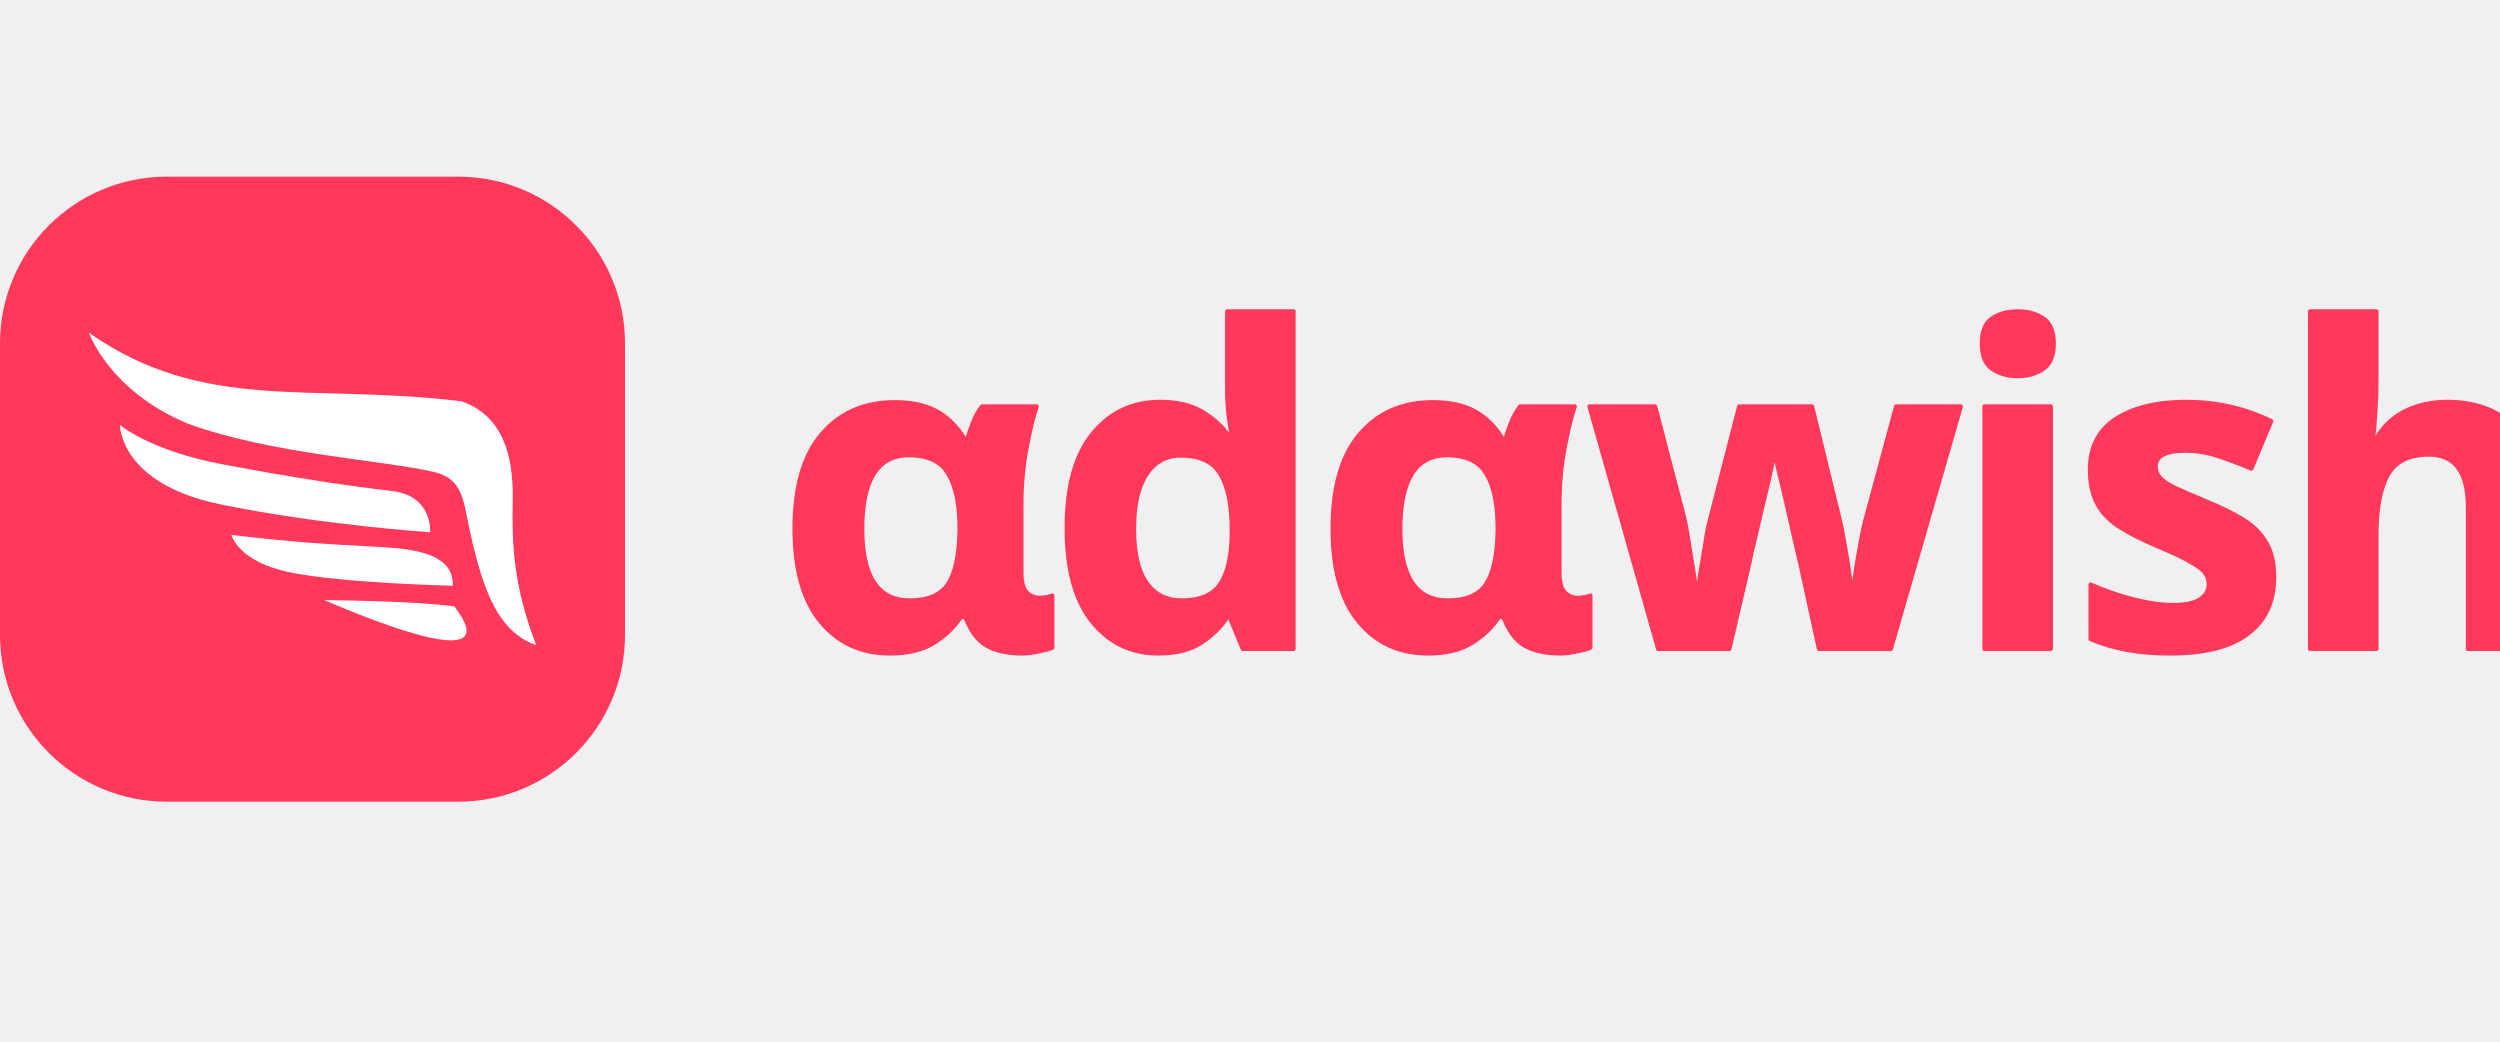
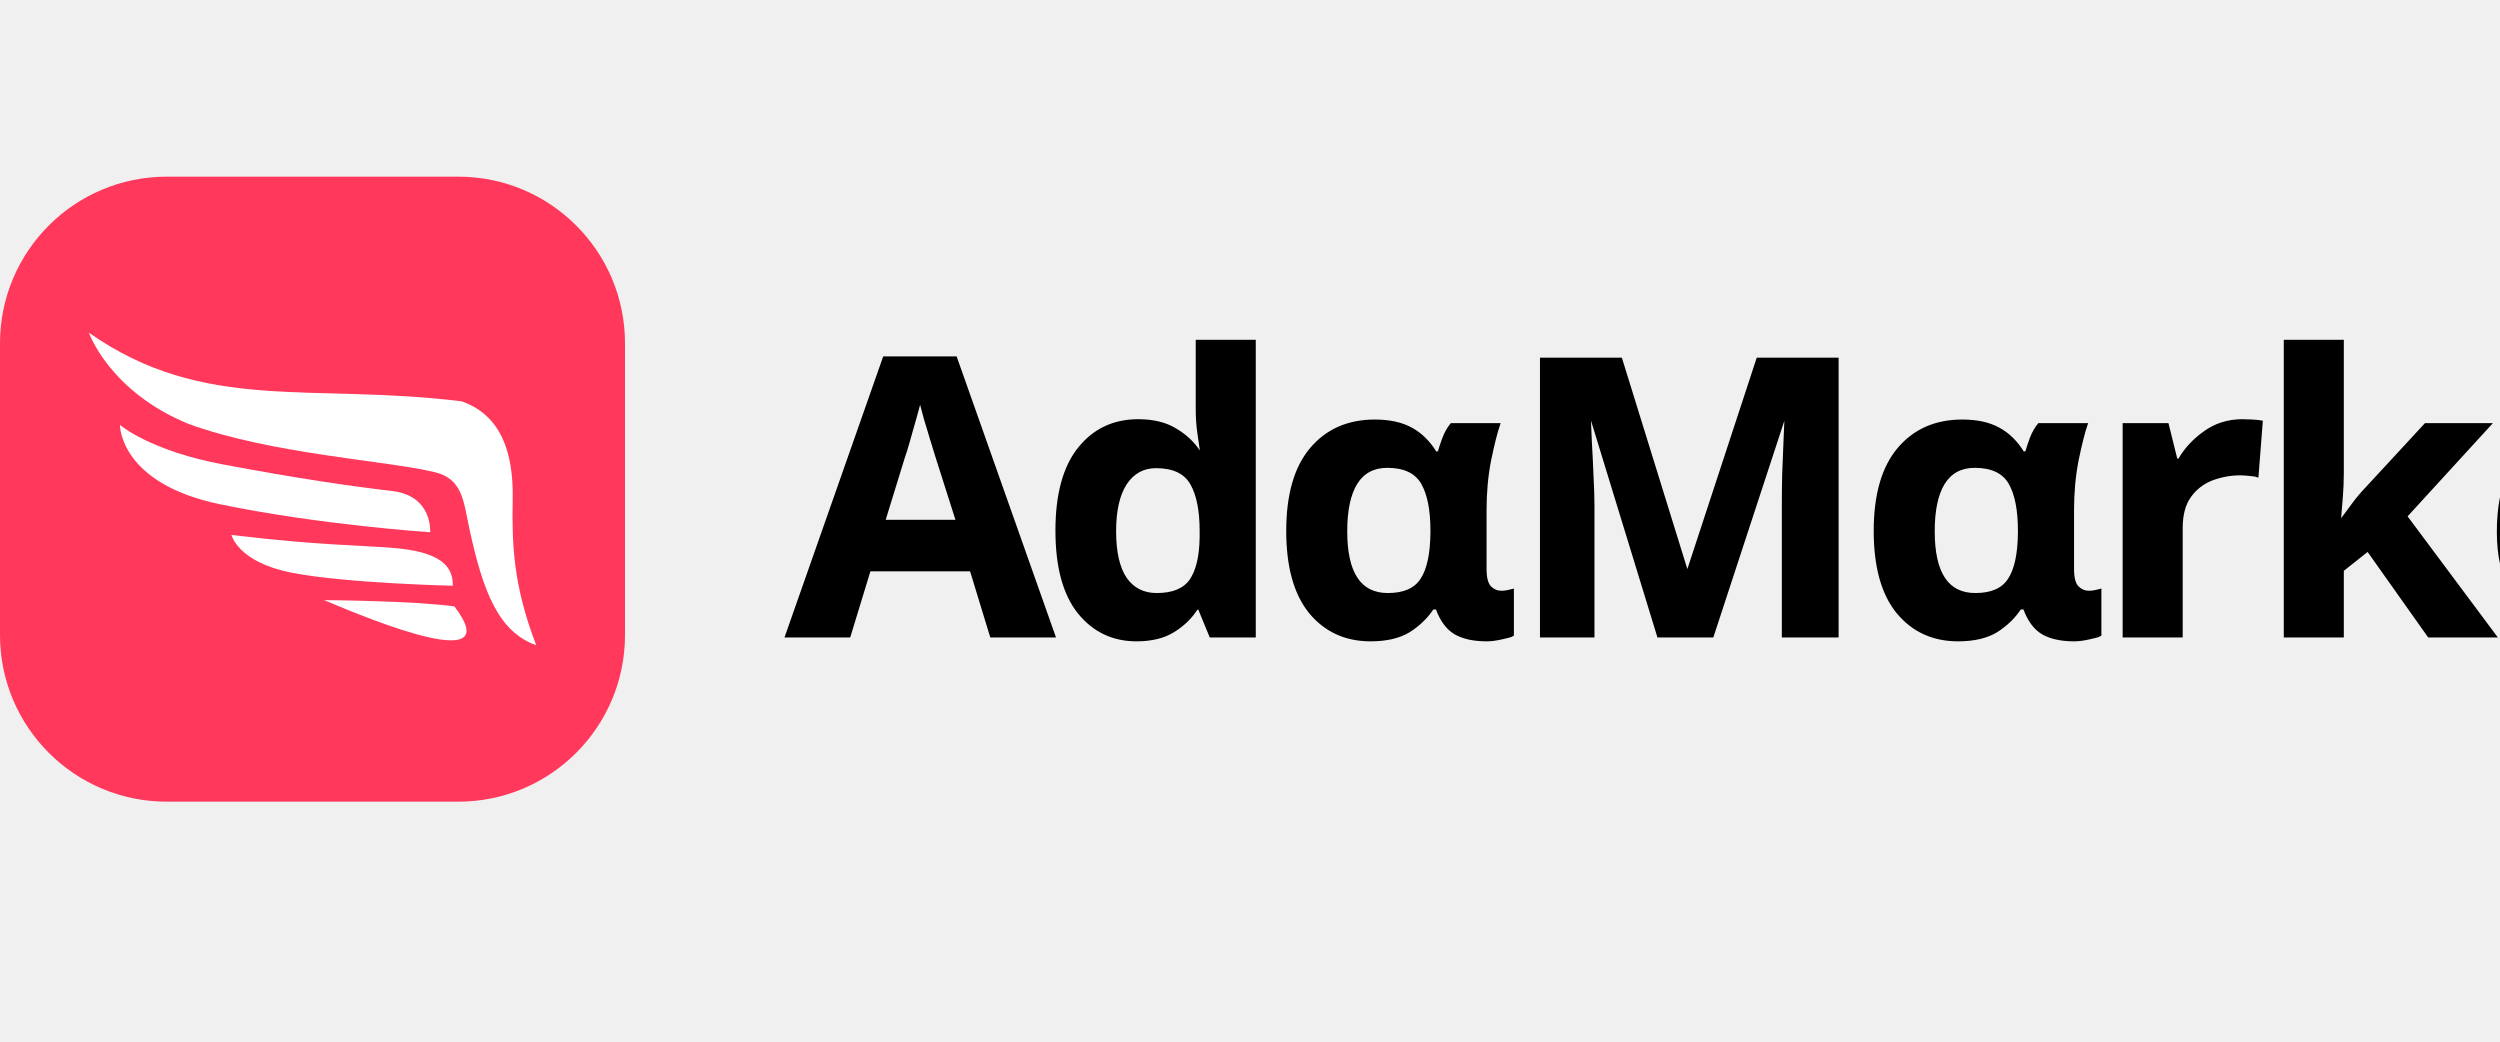
<svg xmlns="http://www.w3.org/2000/svg" width="120" height="50" viewBox="0 0 120 50" version="1.1" id="SVGRoot">
  <defs id="defs132">
    <rect x="11.236" y="7.285" width="69.721" height="10.07" id="rect3" />
    <rect x="12.943" y="23.094" width="88.414" height="18.186" id="rect1" />
    <rect x="-1.478" y="42.333" width="127.885" height="23.822" id="rect3454" />
    <clipPath id="b983e3c625">
      <path d="m 142,147.301 h 115 v 72.75 H 142 Z m 0,0" clip-rule="nonzero" id="path1144" />
    </clipPath>
    <clipPath id="0e8c13dd3a">
      <path d="m 70.262,116.359 h 89.156 v 70.5 H 70.262 Z m 0,0" clip-rule="nonzero" id="path1147" />
    </clipPath>
    <clipPath id="b983e3c625-3">
      <path d="m 142,147.301 h 115 v 72.75 H 142 Z m 0,0" clip-rule="nonzero" id="path1144-6" />
    </clipPath>
    <clipPath id="0e8c13dd3a-7">
      <path d="m 70.262,116.359 h 89.156 v 70.5 H 70.262 Z m 0,0" clip-rule="nonzero" id="path1147-5" />
    </clipPath>
    <clipPath id="b983e3c625-3-1">
      <path d="m 142,147.301 h 115 v 72.75 H 142 Z m 0,0" clip-rule="nonzero" id="path1144-6-2" />
    </clipPath>
    <clipPath id="b983e3c625-3-3">
      <path d="m 142,147.301 h 115 v 72.75 H 142 Z m 0,0" clip-rule="nonzero" id="path1144-6-6" />
    </clipPath>
  </defs>
  <g id="layer1" style="display:inline">
-     <text xml:space="preserve" style="font-style:italic;font-variant:normal;font-weight:600;font-stretch:normal;font-size:21.333px;line-height:0;font-family:'IBM Plex Sans';-inkscape-font-specification:'IBM Plex Sans Semi-Bold Italic';letter-spacing:-0.74px;word-spacing:0px;display:inline;fill:#ff385c;fill-opacity:1;stroke:#000000;stroke-width:0.2;stroke-linecap:round;stroke-linejoin:round;stroke-miterlimit:4;stroke-dasharray:none;stroke-opacity:1;paint-order:stroke markers fill" x="37.184" y="31.15" id="text2-3-3">
-       <tspan x="37.184" y="31.15" style="font-style:normal;font-variant:normal;font-weight:bold;font-stretch:normal;font-size:21.333px;font-family:Manrope;-inkscape-font-specification:'Manrope Bold';fill:#ff385c;fill-opacity:1;stroke:#ff385c;stroke-width:0.2;stroke-linecap:round;stroke-linejoin:round;stroke-miterlimit:4;stroke-dasharray:none;stroke-opacity:1;paint-order:stroke markers fill" id="tspan541421-5-5">αdαwish</tspan>
+     <text xml:space="preserve" style="font-style:italic;font-variant:normal;font-weight:600;font-stretch:normal;font-size:18.667px;line-height:0;font-family:'IBM Plex Sans';-inkscape-font-specification:'IBM Plex Sans Semi-Bold Italic';letter-spacing:-0.74px;word-spacing:0px;display:inline;fill:#ff385c;fill-opacity:1;stroke:#000000;stroke-width:0.1;stroke-linecap:round;stroke-linejoin:round;stroke-miterlimit:4;stroke-dasharray:none;stroke-opacity:1;paint-order:stroke markers fill" x="37.727" y="30.545" id="text2-3-3">
+       <tspan x="37.727" y="30.545" style="font-style:normal;font-variant:normal;font-weight:bold;font-stretch:normal;font-size:18.667px;font-family:Manrope;-inkscape-font-specification:'Manrope Bold';fill:#000000;fill-opacity:1;stroke:#000000;stroke-width:0.1;stroke-linecap:square;stroke-linejoin:miter;stroke-miterlimit:4;stroke-dasharray:none;stroke-opacity:1;paint-order:stroke markers fill" id="tspan541421-5-5" dy="0 0 0 0" rotate="0 0 0 0">AdαMαrket</tspan>
    </text>
    <rect style="fill:#ff385c;fill-opacity:1;stroke:none;stroke-width:0.168;stroke-linecap:round;stroke-linejoin:round;paint-order:stroke markers fill" id="rect1078" width="30" height="30" x="0" y="8.48" rx="8" ry="8" />
    <path style="display:inline;fill:#ffffff;fill-opacity:1;stroke:none;stroke-width:0.252;stroke-opacity:1" d="m 25.738,30.97 c -1.105,-2.877 -1.168,-4.842 -1.128,-7.019 0.039,-2.242 -0.564,-4.022 -2.445,-4.686 C 14.941,18.366 9.798,19.856 4.268,15.97 c 0,0 0.973,2.811 4.775,4.376 4.035,1.466 9.488,1.752 11.846,2.323 1.316,0.332 1.354,1.365 1.644,2.72 0.65,3.007 1.395,4.945 3.205,5.58" id="path33289-7" />
    <path style="display:inline;fill:#ffffff;fill-opacity:1;stroke:none;stroke-width:0.286;stroke-opacity:1" d="m 21.81,29.106 c -1.991,-0.272 -6.251,-0.3 -6.251,-0.3 2.531,1.078 8.756,3.579 6.251,0.3 z" id="path33287-0" />
    <path style="display:inline;fill:#ffffff;fill-opacity:1;stroke:none;stroke-width:0.286;stroke-opacity:1" d="m 21.731,28.116 c 0.061,-1.461 -1.654,-1.751 -3.328,-1.851 -1.001,-0.055 -2.003,-0.109 -2.564,-0.145 -2.35,-0.145 -4.729,-0.445 -4.729,-0.445 0,0 0.297,1.307 2.891,1.815 2.584,0.508 7.731,0.626 7.731,0.626 z" id="path33285-9" />
    <path style="display:inline;fill:#ffffff;fill-opacity:1;stroke:none;stroke-width:0.286;stroke-opacity:1" d="m 20.649,25.548 c 0,0 0.133,-1.752 -1.828,-1.979 -1.961,-0.227 -4.615,-0.615 -8.129,-1.278 -3.514,-0.662 -4.934,-1.895 -4.934,-1.895 0,0 -0.04,2.801 4.8,3.808 4.831,0.999 10.091,1.344 10.091,1.344 z" id="path1156-3" />
  </g>
  <g id="layer2" style="display:inline" />
  <g id="layer3" style="display:inline" />
  <g id="layer4" style="display:none">
    <rect style="display:inline;opacity:0.557;fill:#ff5e00;fill-opacity:1;stroke:#0069f5;stroke-width:0;stroke-linecap:round;stroke-linejoin:round;paint-order:stroke fill markers" id="rect1592-1" width="15" height="15" x="1.8808064e-06" y="15" />
    <rect style="display:inline;opacity:0.557;fill:#ff0000;stroke:#0069f5;stroke-width:0;stroke-linecap:round;stroke-linejoin:round;paint-order:stroke fill markers" id="rect1592" width="120" height="15" x="1.8808064e-06" y="6.7562792e-07" />
  </g>
</svg>
